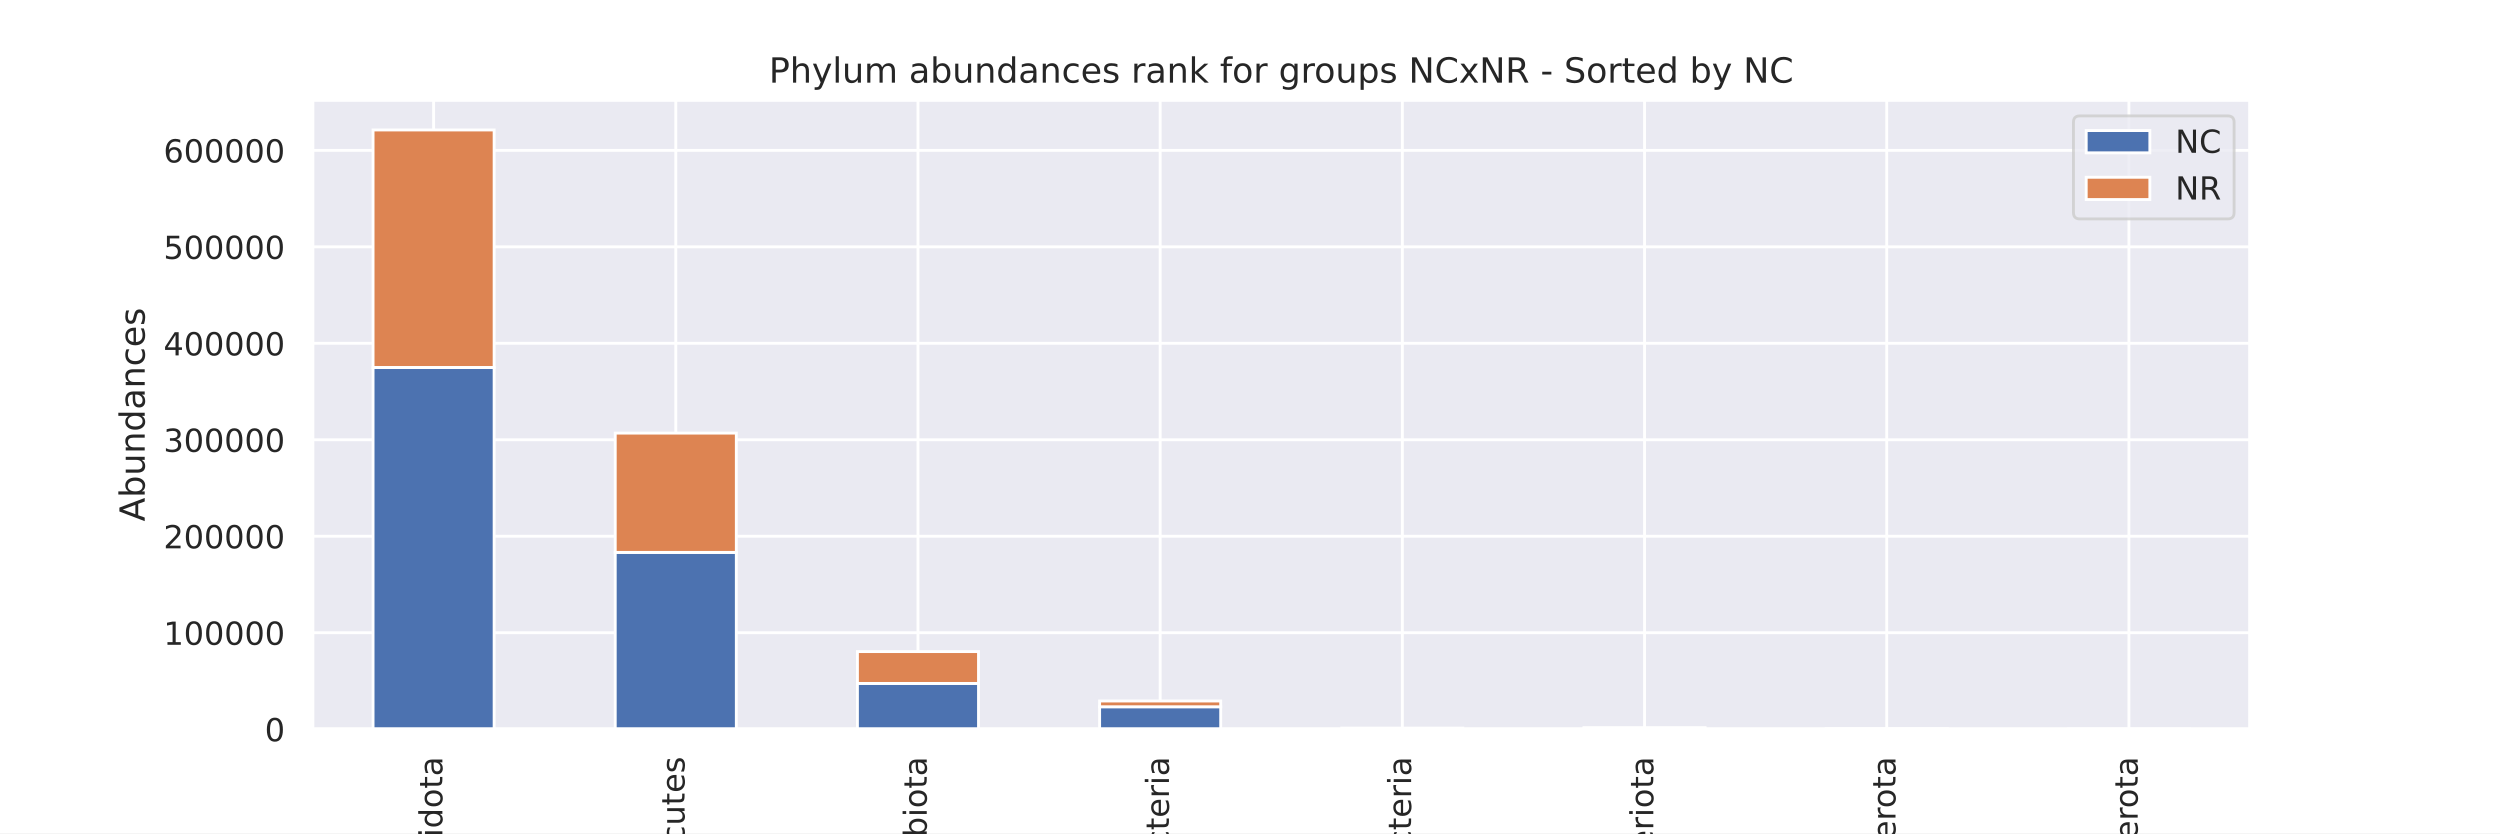
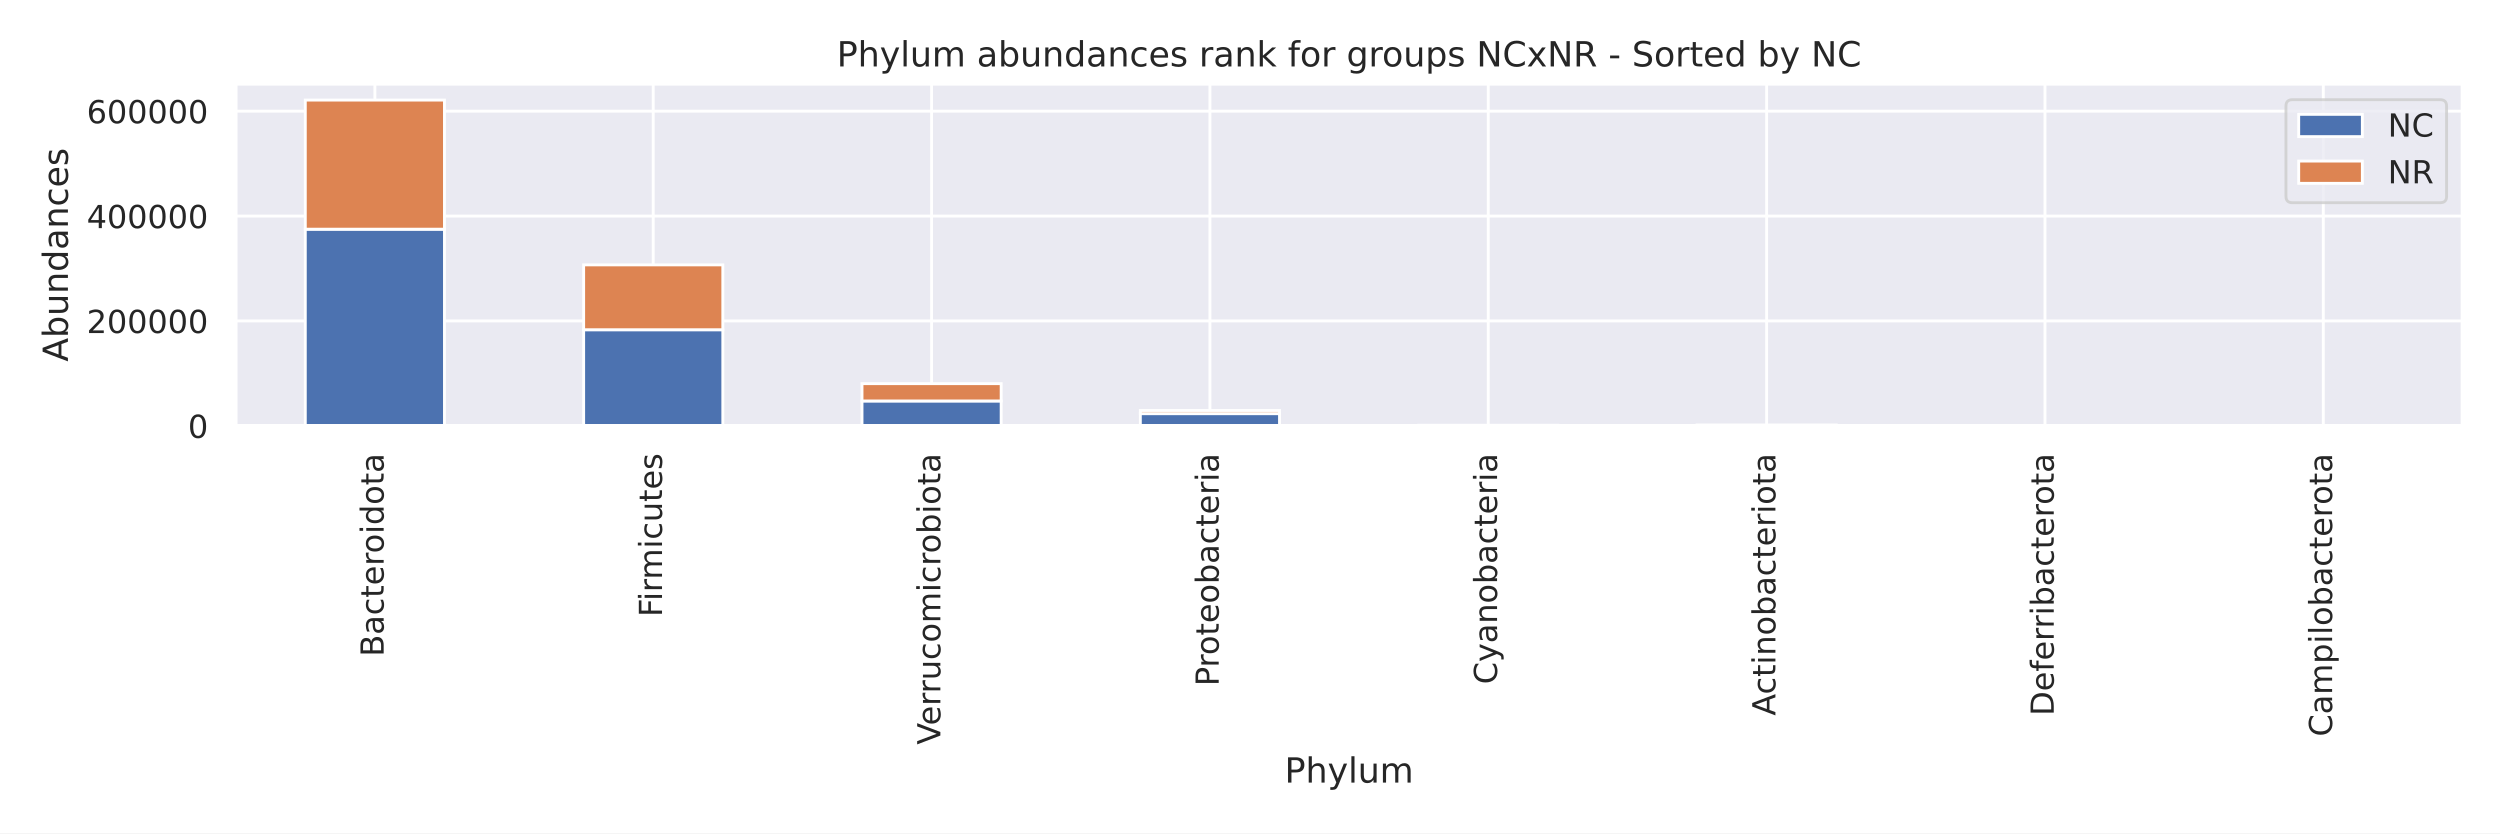
<svg xmlns="http://www.w3.org/2000/svg" xmlns:xlink="http://www.w3.org/1999/xlink" width="864pt" height="288pt" viewBox="0 0 864 288" version="1.1">
  <defs>
    <style type="text/css">*{stroke-linejoin: round; stroke-linecap: butt}</style>
  </defs>
  <g id="figure_1">
    <g id="patch_1">
      <path d="M 0 288  L 864 288  L 864 0  L 0 0  z " style="fill: #ffffff" />
    </g>
    <g id="axes_1">
      <g id="patch_2">
-         <path d="M 108 252  L 777.6 252  L 777.6 34.56  L 108 34.56  z " style="fill: #eaeaf2" />
+         <path d="M 81.46 147.165  L 851.04 147.165  L 851.04 28.96  L 81.46 28.96  z " style="fill: #eaeaf2" />
      </g>
      <g id="matplotlib.axis_1">
        <g id="xtick_1">
          <g id="line2d_1">
-             <path d="M 149.85 252  L 149.85 34.56  " clip-path="url(#p39e9b840d9)" style="fill: none; stroke: #ffffff; stroke-linecap: round" />
+             <path d="M 129.559 147.165  L 129.559 28.96  " clip-path="url(#p90a924bf1a)" style="fill: none; stroke: #ffffff; stroke-linecap: round" />
          </g>
          <g id="text_1">
-             <g style="fill: #262626" transform="translate(152.8853 331.7453)rotate(-90)scale(0.11 -0.11)">
+             <g style="fill: #262626" transform="translate(132.5941 226.9103)rotate(-90)scale(0.11 -0.11)">
              <defs>
                <path id="DejaVuSans-42" d="M 1259 2228  L 1259 519  L 2272 519  Q 2781 519 3026 730  Q 3272 941 3272 1375  Q 3272 1813 3026 2020  Q 2781 2228 2272 2228  L 1259 2228  z M 1259 4147  L 1259 2741  L 2194 2741  Q 2656 2741 2882 2914  Q 3109 3088 3109 3444  Q 3109 3797 2882 3972  Q 2656 4147 2194 4147  L 1259 4147  z M 628 4666  L 2241 4666  Q 2963 4666 3353 4366  Q 3744 4066 3744 3513  Q 3744 3084 3544 2831  Q 3344 2578 2956 2516  Q 3422 2416 3680 2098  Q 3938 1781 3938 1306  Q 3938 681 3513 340  Q 3088 0 2303 0  L 628 0  L 628 4666  z " transform="scale(0.015625)" />
                <path id="DejaVuSans-61" d="M 2194 1759  Q 1497 1759 1228 1600  Q 959 1441 959 1056  Q 959 750 1161 570  Q 1363 391 1709 391  Q 2188 391 2477 730  Q 2766 1069 2766 1631  L 2766 1759  L 2194 1759  z M 3341 1997  L 3341 0  L 2766 0  L 2766 531  Q 2569 213 2275 61  Q 1981 -91 1556 -91  Q 1019 -91 701 211  Q 384 513 384 1019  Q 384 1609 779 1909  Q 1175 2209 1959 2209  L 2766 2209  L 2766 2266  Q 2766 2663 2505 2880  Q 2244 3097 1772 3097  Q 1472 3097 1187 3025  Q 903 2953 641 2809  L 641 3341  Q 956 3463 1253 3523  Q 1550 3584 1831 3584  Q 2591 3584 2966 3190  Q 3341 2797 3341 1997  z " transform="scale(0.015625)" />
                <path id="DejaVuSans-63" d="M 3122 3366  L 3122 2828  Q 2878 2963 2633 3030  Q 2388 3097 2138 3097  Q 1578 3097 1268 2742  Q 959 2388 959 1747  Q 959 1106 1268 751  Q 1578 397 2138 397  Q 2388 397 2633 464  Q 2878 531 3122 666  L 3122 134  Q 2881 22 2623 -34  Q 2366 -91 2075 -91  Q 1284 -91 818 406  Q 353 903 353 1747  Q 353 2603 823 3093  Q 1294 3584 2113 3584  Q 2378 3584 2631 3529  Q 2884 3475 3122 3366  z " transform="scale(0.015625)" />
                <path id="DejaVuSans-74" d="M 1172 4494  L 1172 3500  L 2356 3500  L 2356 3053  L 1172 3053  L 1172 1153  Q 1172 725 1289 603  Q 1406 481 1766 481  L 2356 481  L 2356 0  L 1766 0  Q 1100 0 847 248  Q 594 497 594 1153  L 594 3053  L 172 3053  L 172 3500  L 594 3500  L 594 4494  L 1172 4494  z " transform="scale(0.015625)" />
                <path id="DejaVuSans-65" d="M 3597 1894  L 3597 1613  L 953 1613  Q 991 1019 1311 708  Q 1631 397 2203 397  Q 2534 397 2845 478  Q 3156 559 3463 722  L 3463 178  Q 3153 47 2828 -22  Q 2503 -91 2169 -91  Q 1331 -91 842 396  Q 353 884 353 1716  Q 353 2575 817 3079  Q 1281 3584 2069 3584  Q 2775 3584 3186 3129  Q 3597 2675 3597 1894  z M 3022 2063  Q 3016 2534 2758 2815  Q 2500 3097 2075 3097  Q 1594 3097 1305 2825  Q 1016 2553 972 2059  L 3022 2063  z " transform="scale(0.015625)" />
                <path id="DejaVuSans-72" d="M 2631 2963  Q 2534 3019 2420 3045  Q 2306 3072 2169 3072  Q 1681 3072 1420 2755  Q 1159 2438 1159 1844  L 1159 0  L 581 0  L 581 3500  L 1159 3500  L 1159 2956  Q 1341 3275 1631 3429  Q 1922 3584 2338 3584  Q 2397 3584 2469 3576  Q 2541 3569 2628 3553  L 2631 2963  z " transform="scale(0.015625)" />
                <path id="DejaVuSans-6f" d="M 1959 3097  Q 1497 3097 1228 2736  Q 959 2375 959 1747  Q 959 1119 1226 758  Q 1494 397 1959 397  Q 2419 397 2687 759  Q 2956 1122 2956 1747  Q 2956 2369 2687 2733  Q 2419 3097 1959 3097  z M 1959 3584  Q 2709 3584 3137 3096  Q 3566 2609 3566 1747  Q 3566 888 3137 398  Q 2709 -91 1959 -91  Q 1206 -91 779 398  Q 353 888 353 1747  Q 353 2609 779 3096  Q 1206 3584 1959 3584  z " transform="scale(0.015625)" />
                <path id="DejaVuSans-69" d="M 603 3500  L 1178 3500  L 1178 0  L 603 0  L 603 3500  z M 603 4863  L 1178 4863  L 1178 4134  L 603 4134  L 603 4863  z " transform="scale(0.015625)" />
                <path id="DejaVuSans-64" d="M 2906 2969  L 2906 4863  L 3481 4863  L 3481 0  L 2906 0  L 2906 525  Q 2725 213 2448 61  Q 2172 -91 1784 -91  Q 1150 -91 751 415  Q 353 922 353 1747  Q 353 2572 751 3078  Q 1150 3584 1784 3584  Q 2172 3584 2448 3432  Q 2725 3281 2906 2969  z M 947 1747  Q 947 1113 1208 752  Q 1469 391 1925 391  Q 2381 391 2643 752  Q 2906 1113 2906 1747  Q 2906 2381 2643 2742  Q 2381 3103 1925 3103  Q 1469 3103 1208 2742  Q 947 2381 947 1747  z " transform="scale(0.015625)" />
              </defs>
              <use xlink:href="#DejaVuSans-42" />
              <use xlink:href="#DejaVuSans-61" x="68.604" />
              <use xlink:href="#DejaVuSans-63" x="129.883" />
              <use xlink:href="#DejaVuSans-74" x="184.863" />
              <use xlink:href="#DejaVuSans-65" x="224.072" />
              <use xlink:href="#DejaVuSans-72" x="285.596" />
              <use xlink:href="#DejaVuSans-6f" x="324.459" />
              <use xlink:href="#DejaVuSans-69" x="385.641" />
              <use xlink:href="#DejaVuSans-64" x="413.424" />
              <use xlink:href="#DejaVuSans-6f" x="476.9" />
              <use xlink:href="#DejaVuSans-74" x="538.082" />
              <use xlink:href="#DejaVuSans-61" x="577.291" />
            </g>
          </g>
        </g>
        <g id="xtick_2">
          <g id="line2d_2">
-             <path d="M 233.55 252  L 233.55 34.56  " clip-path="url(#p39e9b840d9)" style="fill: none; stroke: #ffffff; stroke-linecap: round" />
+             <path d="M 225.756 147.165  L 225.756 28.96  " clip-path="url(#p90a924bf1a)" style="fill: none; stroke: #ffffff; stroke-linecap: round" />
          </g>
          <g id="text_2">
-             <g style="fill: #262626" transform="translate(236.5853 318.0159)rotate(-90)scale(0.11 -0.11)">
+             <g style="fill: #262626" transform="translate(228.7916 213.1809)rotate(-90)scale(0.11 -0.11)">
              <defs>
                <path id="DejaVuSans-46" d="M 628 4666  L 3309 4666  L 3309 4134  L 1259 4134  L 1259 2759  L 3109 2759  L 3109 2228  L 1259 2228  L 1259 0  L 628 0  L 628 4666  z " transform="scale(0.015625)" />
                <path id="DejaVuSans-6d" d="M 3328 2828  Q 3544 3216 3844 3400  Q 4144 3584 4550 3584  Q 5097 3584 5394 3201  Q 5691 2819 5691 2113  L 5691 0  L 5113 0  L 5113 2094  Q 5113 2597 4934 2840  Q 4756 3084 4391 3084  Q 3944 3084 3684 2787  Q 3425 2491 3425 1978  L 3425 0  L 2847 0  L 2847 2094  Q 2847 2600 2669 2842  Q 2491 3084 2119 3084  Q 1678 3084 1418 2786  Q 1159 2488 1159 1978  L 1159 0  L 581 0  L 581 3500  L 1159 3500  L 1159 2956  Q 1356 3278 1631 3431  Q 1906 3584 2284 3584  Q 2666 3584 2933 3390  Q 3200 3197 3328 2828  z " transform="scale(0.015625)" />
                <path id="DejaVuSans-75" d="M 544 1381  L 544 3500  L 1119 3500  L 1119 1403  Q 1119 906 1312 657  Q 1506 409 1894 409  Q 2359 409 2629 706  Q 2900 1003 2900 1516  L 2900 3500  L 3475 3500  L 3475 0  L 2900 0  L 2900 538  Q 2691 219 2414 64  Q 2138 -91 1772 -91  Q 1169 -91 856 284  Q 544 659 544 1381  z M 1991 3584  L 1991 3584  z " transform="scale(0.015625)" />
                <path id="DejaVuSans-73" d="M 2834 3397  L 2834 2853  Q 2591 2978 2328 3040  Q 2066 3103 1784 3103  Q 1356 3103 1142 2972  Q 928 2841 928 2578  Q 928 2378 1081 2264  Q 1234 2150 1697 2047  L 1894 2003  Q 2506 1872 2764 1633  Q 3022 1394 3022 966  Q 3022 478 2636 193  Q 2250 -91 1575 -91  Q 1294 -91 989 -36  Q 684 19 347 128  L 347 722  Q 666 556 975 473  Q 1284 391 1588 391  Q 1994 391 2212 530  Q 2431 669 2431 922  Q 2431 1156 2273 1281  Q 2116 1406 1581 1522  L 1381 1569  Q 847 1681 609 1914  Q 372 2147 372 2553  Q 372 3047 722 3315  Q 1072 3584 1716 3584  Q 2034 3584 2315 3537  Q 2597 3491 2834 3397  z " transform="scale(0.015625)" />
              </defs>
              <use xlink:href="#DejaVuSans-46" />
              <use xlink:href="#DejaVuSans-69" x="50.27" />
              <use xlink:href="#DejaVuSans-72" x="78.053" />
              <use xlink:href="#DejaVuSans-6d" x="117.416" />
              <use xlink:href="#DejaVuSans-69" x="214.828" />
              <use xlink:href="#DejaVuSans-63" x="242.611" />
              <use xlink:href="#DejaVuSans-75" x="297.592" />
              <use xlink:href="#DejaVuSans-74" x="360.971" />
              <use xlink:href="#DejaVuSans-65" x="400.18" />
              <use xlink:href="#DejaVuSans-73" x="461.703" />
            </g>
          </g>
        </g>
        <g id="xtick_3">
          <g id="line2d_3">
-             <path d="M 317.25 252  L 317.25 34.56  " clip-path="url(#p39e9b840d9)" style="fill: none; stroke: #ffffff; stroke-linecap: round" />
+             <path d="M 321.954 147.165  L 321.954 28.96  " clip-path="url(#p90a924bf1a)" style="fill: none; stroke: #ffffff; stroke-linecap: round" />
          </g>
          <g id="text_3">
-             <g style="fill: #262626" transform="translate(320.2853 362.1895)rotate(-90)scale(0.11 -0.11)">
+             <g style="fill: #262626" transform="translate(324.9891 257.3545)rotate(-90)scale(0.11 -0.11)">
              <defs>
                <path id="DejaVuSans-56" d="M 1831 0  L 50 4666  L 709 4666  L 2188 738  L 3669 4666  L 4325 4666  L 2547 0  L 1831 0  z " transform="scale(0.015625)" />
                <path id="DejaVuSans-62" d="M 3116 1747  Q 3116 2381 2855 2742  Q 2594 3103 2138 3103  Q 1681 3103 1420 2742  Q 1159 2381 1159 1747  Q 1159 1113 1420 752  Q 1681 391 2138 391  Q 2594 391 2855 752  Q 3116 1113 3116 1747  z M 1159 2969  Q 1341 3281 1617 3432  Q 1894 3584 2278 3584  Q 2916 3584 3314 3078  Q 3713 2572 3713 1747  Q 3713 922 3314 415  Q 2916 -91 2278 -91  Q 1894 -91 1617 61  Q 1341 213 1159 525  L 1159 0  L 581 0  L 581 4863  L 1159 4863  L 1159 2969  z " transform="scale(0.015625)" />
              </defs>
              <use xlink:href="#DejaVuSans-56" />
              <use xlink:href="#DejaVuSans-65" x="60.658" />
              <use xlink:href="#DejaVuSans-72" x="122.182" />
              <use xlink:href="#DejaVuSans-72" x="161.545" />
              <use xlink:href="#DejaVuSans-75" x="202.658" />
              <use xlink:href="#DejaVuSans-63" x="266.037" />
              <use xlink:href="#DejaVuSans-6f" x="321.018" />
              <use xlink:href="#DejaVuSans-6d" x="382.199" />
              <use xlink:href="#DejaVuSans-69" x="479.611" />
              <use xlink:href="#DejaVuSans-63" x="507.395" />
              <use xlink:href="#DejaVuSans-72" x="562.375" />
              <use xlink:href="#DejaVuSans-6f" x="601.238" />
              <use xlink:href="#DejaVuSans-62" x="662.42" />
              <use xlink:href="#DejaVuSans-69" x="725.896" />
              <use xlink:href="#DejaVuSans-6f" x="753.68" />
              <use xlink:href="#DejaVuSans-74" x="814.861" />
              <use xlink:href="#DejaVuSans-61" x="854.07" />
            </g>
          </g>
        </g>
        <g id="xtick_4">
          <g id="line2d_4">
-             <path d="M 400.95 252  L 400.95 34.56  " clip-path="url(#p39e9b840d9)" style="fill: none; stroke: #ffffff; stroke-linecap: round" />
+             <path d="M 418.151 147.165  L 418.151 28.96  " clip-path="url(#p90a924bf1a)" style="fill: none; stroke: #ffffff; stroke-linecap: round" />
          </g>
          <g id="text_4">
-             <g style="fill: #262626" transform="translate(403.9853 341.9289)rotate(-90)scale(0.11 -0.11)">
+             <g style="fill: #262626" transform="translate(421.1866 237.0939)rotate(-90)scale(0.11 -0.11)">
              <defs>
                <path id="DejaVuSans-50" d="M 1259 4147  L 1259 2394  L 2053 2394  Q 2494 2394 2734 2622  Q 2975 2850 2975 3272  Q 2975 3691 2734 3919  Q 2494 4147 2053 4147  L 1259 4147  z M 628 4666  L 2053 4666  Q 2838 4666 3239 4311  Q 3641 3956 3641 3272  Q 3641 2581 3239 2228  Q 2838 1875 2053 1875  L 1259 1875  L 1259 0  L 628 0  L 628 4666  z " transform="scale(0.015625)" />
              </defs>
              <use xlink:href="#DejaVuSans-50" />
              <use xlink:href="#DejaVuSans-72" x="58.553" />
              <use xlink:href="#DejaVuSans-6f" x="97.416" />
              <use xlink:href="#DejaVuSans-74" x="158.598" />
              <use xlink:href="#DejaVuSans-65" x="197.807" />
              <use xlink:href="#DejaVuSans-6f" x="259.33" />
              <use xlink:href="#DejaVuSans-62" x="320.512" />
              <use xlink:href="#DejaVuSans-61" x="383.988" />
              <use xlink:href="#DejaVuSans-63" x="445.268" />
              <use xlink:href="#DejaVuSans-74" x="500.248" />
              <use xlink:href="#DejaVuSans-65" x="539.457" />
              <use xlink:href="#DejaVuSans-72" x="600.98" />
              <use xlink:href="#DejaVuSans-69" x="642.094" />
              <use xlink:href="#DejaVuSans-61" x="669.877" />
            </g>
          </g>
        </g>
        <g id="xtick_5">
          <g id="line2d_5">
-             <path d="M 484.65 252  L 484.65 34.56  " clip-path="url(#p39e9b840d9)" style="fill: none; stroke: #ffffff; stroke-linecap: round" />
+             <path d="M 514.349 147.165  L 514.349 28.96  " clip-path="url(#p90a924bf1a)" style="fill: none; stroke: #ffffff; stroke-linecap: round" />
          </g>
          <g id="text_5">
-             <g style="fill: #262626" transform="translate(487.6853 341.3067)rotate(-90)scale(0.11 -0.11)">
+             <g style="fill: #262626" transform="translate(517.3841 236.4717)rotate(-90)scale(0.11 -0.11)">
              <defs>
                <path id="DejaVuSans-43" d="M 4122 4306  L 4122 3641  Q 3803 3938 3442 4084  Q 3081 4231 2675 4231  Q 1875 4231 1450 3742  Q 1025 3253 1025 2328  Q 1025 1406 1450 917  Q 1875 428 2675 428  Q 3081 428 3442 575  Q 3803 722 4122 1019  L 4122 359  Q 3791 134 3420 21  Q 3050 -91 2638 -91  Q 1578 -91 968 557  Q 359 1206 359 2328  Q 359 3453 968 4101  Q 1578 4750 2638 4750  Q 3056 4750 3426 4639  Q 3797 4528 4122 4306  z " transform="scale(0.015625)" />
                <path id="DejaVuSans-79" d="M 2059 -325  Q 1816 -950 1584 -1140  Q 1353 -1331 966 -1331  L 506 -1331  L 506 -850  L 844 -850  Q 1081 -850 1212 -737  Q 1344 -625 1503 -206  L 1606 56  L 191 3500  L 800 3500  L 1894 763  L 2988 3500  L 3597 3500  L 2059 -325  z " transform="scale(0.015625)" />
                <path id="DejaVuSans-6e" d="M 3513 2113  L 3513 0  L 2938 0  L 2938 2094  Q 2938 2591 2744 2837  Q 2550 3084 2163 3084  Q 1697 3084 1428 2787  Q 1159 2491 1159 1978  L 1159 0  L 581 0  L 581 3500  L 1159 3500  L 1159 2956  Q 1366 3272 1645 3428  Q 1925 3584 2291 3584  Q 2894 3584 3203 3211  Q 3513 2838 3513 2113  z " transform="scale(0.015625)" />
              </defs>
              <use xlink:href="#DejaVuSans-43" />
              <use xlink:href="#DejaVuSans-79" x="69.824" />
              <use xlink:href="#DejaVuSans-61" x="129.004" />
              <use xlink:href="#DejaVuSans-6e" x="190.283" />
              <use xlink:href="#DejaVuSans-6f" x="253.662" />
              <use xlink:href="#DejaVuSans-62" x="314.844" />
              <use xlink:href="#DejaVuSans-61" x="378.32" />
              <use xlink:href="#DejaVuSans-63" x="439.6" />
              <use xlink:href="#DejaVuSans-74" x="494.58" />
              <use xlink:href="#DejaVuSans-65" x="533.789" />
              <use xlink:href="#DejaVuSans-72" x="595.312" />
              <use xlink:href="#DejaVuSans-69" x="636.426" />
              <use xlink:href="#DejaVuSans-61" x="664.209" />
            </g>
          </g>
        </g>
        <g id="xtick_6">
          <g id="line2d_6">
-             <path d="M 568.35 252  L 568.35 34.56  " clip-path="url(#p39e9b840d9)" style="fill: none; stroke: #ffffff; stroke-linecap: round" />
+             <path d="M 610.546 147.165  L 610.546 28.96  " clip-path="url(#p90a924bf1a)" style="fill: none; stroke: #ffffff; stroke-linecap: round" />
          </g>
          <g id="text_6">
-             <g style="fill: #262626" transform="translate(571.3853 352.1658)rotate(-90)scale(0.11 -0.11)">
+             <g style="fill: #262626" transform="translate(613.5816 247.3308)rotate(-90)scale(0.11 -0.11)">
              <defs>
                <path id="DejaVuSans-41" d="M 2188 4044  L 1331 1722  L 3047 1722  L 2188 4044  z M 1831 4666  L 2547 4666  L 4325 0  L 3669 0  L 3244 1197  L 1141 1197  L 716 0  L 50 0  L 1831 4666  z " transform="scale(0.015625)" />
              </defs>
              <use xlink:href="#DejaVuSans-41" />
              <use xlink:href="#DejaVuSans-63" x="66.658" />
              <use xlink:href="#DejaVuSans-74" x="121.639" />
              <use xlink:href="#DejaVuSans-69" x="160.848" />
              <use xlink:href="#DejaVuSans-6e" x="188.631" />
              <use xlink:href="#DejaVuSans-6f" x="252.01" />
              <use xlink:href="#DejaVuSans-62" x="313.191" />
              <use xlink:href="#DejaVuSans-61" x="376.668" />
              <use xlink:href="#DejaVuSans-63" x="437.947" />
              <use xlink:href="#DejaVuSans-74" x="492.928" />
              <use xlink:href="#DejaVuSans-65" x="532.137" />
              <use xlink:href="#DejaVuSans-72" x="593.66" />
              <use xlink:href="#DejaVuSans-69" x="634.773" />
              <use xlink:href="#DejaVuSans-6f" x="662.557" />
              <use xlink:href="#DejaVuSans-74" x="723.738" />
              <use xlink:href="#DejaVuSans-61" x="762.947" />
            </g>
          </g>
        </g>
        <g id="xtick_7">
          <g id="line2d_7">
-             <path d="M 652.05 252  L 652.05 34.56  " clip-path="url(#p39e9b840d9)" style="fill: none; stroke: #ffffff; stroke-linecap: round" />
+             <path d="M 706.744 147.165  L 706.744 28.96  " clip-path="url(#p90a924bf1a)" style="fill: none; stroke: #ffffff; stroke-linecap: round" />
          </g>
          <g id="text_7">
-             <g style="fill: #262626" transform="translate(655.0853 352.1984)rotate(-90)scale(0.11 -0.11)">
+             <g style="fill: #262626" transform="translate(709.7791 247.3634)rotate(-90)scale(0.11 -0.11)">
              <defs>
                <path id="DejaVuSans-44" d="M 1259 4147  L 1259 519  L 2022 519  Q 2988 519 3436 956  Q 3884 1394 3884 2338  Q 3884 3275 3436 3711  Q 2988 4147 2022 4147  L 1259 4147  z M 628 4666  L 1925 4666  Q 3281 4666 3915 4102  Q 4550 3538 4550 2338  Q 4550 1131 3912 565  Q 3275 0 1925 0  L 628 0  L 628 4666  z " transform="scale(0.015625)" />
                <path id="DejaVuSans-66" d="M 2375 4863  L 2375 4384  L 1825 4384  Q 1516 4384 1395 4259  Q 1275 4134 1275 3809  L 1275 3500  L 2222 3500  L 2222 3053  L 1275 3053  L 1275 0  L 697 0  L 697 3053  L 147 3053  L 147 3500  L 697 3500  L 697 3744  Q 697 4328 969 4595  Q 1241 4863 1831 4863  L 2375 4863  z " transform="scale(0.015625)" />
              </defs>
              <use xlink:href="#DejaVuSans-44" />
              <use xlink:href="#DejaVuSans-65" x="77.002" />
              <use xlink:href="#DejaVuSans-66" x="138.525" />
              <use xlink:href="#DejaVuSans-65" x="173.73" />
              <use xlink:href="#DejaVuSans-72" x="235.254" />
              <use xlink:href="#DejaVuSans-72" x="274.617" />
              <use xlink:href="#DejaVuSans-69" x="315.73" />
              <use xlink:href="#DejaVuSans-62" x="343.514" />
              <use xlink:href="#DejaVuSans-61" x="406.99" />
              <use xlink:href="#DejaVuSans-63" x="468.27" />
              <use xlink:href="#DejaVuSans-74" x="523.25" />
              <use xlink:href="#DejaVuSans-65" x="562.459" />
              <use xlink:href="#DejaVuSans-72" x="623.982" />
              <use xlink:href="#DejaVuSans-6f" x="662.846" />
              <use xlink:href="#DejaVuSans-74" x="724.027" />
              <use xlink:href="#DejaVuSans-61" x="763.236" />
            </g>
          </g>
        </g>
        <g id="xtick_8">
          <g id="line2d_8">
-             <path d="M 735.75 252  L 735.75 34.56  " clip-path="url(#p39e9b840d9)" style="fill: none; stroke: #ffffff; stroke-linecap: round" />
+             <path d="M 802.941 147.165  L 802.941 28.96  " clip-path="url(#p90a924bf1a)" style="fill: none; stroke: #ffffff; stroke-linecap: round" />
          </g>
          <g id="text_8">
-             <g style="fill: #262626" transform="translate(738.7853 359.3742)rotate(-90)scale(0.11 -0.11)">
+             <g style="fill: #262626" transform="translate(805.9766 254.5392)rotate(-90)scale(0.11 -0.11)">
              <defs>
                <path id="DejaVuSans-70" d="M 1159 525  L 1159 -1331  L 581 -1331  L 581 3500  L 1159 3500  L 1159 2969  Q 1341 3281 1617 3432  Q 1894 3584 2278 3584  Q 2916 3584 3314 3078  Q 3713 2572 3713 1747  Q 3713 922 3314 415  Q 2916 -91 2278 -91  Q 1894 -91 1617 61  Q 1341 213 1159 525  z M 3116 1747  Q 3116 2381 2855 2742  Q 2594 3103 2138 3103  Q 1681 3103 1420 2742  Q 1159 2381 1159 1747  Q 1159 1113 1420 752  Q 1681 391 2138 391  Q 2594 391 2855 752  Q 3116 1113 3116 1747  z " transform="scale(0.015625)" />
                <path id="DejaVuSans-6c" d="M 603 4863  L 1178 4863  L 1178 0  L 603 0  L 603 4863  z " transform="scale(0.015625)" />
              </defs>
              <use xlink:href="#DejaVuSans-43" />
              <use xlink:href="#DejaVuSans-61" x="69.824" />
              <use xlink:href="#DejaVuSans-6d" x="131.104" />
              <use xlink:href="#DejaVuSans-70" x="228.516" />
              <use xlink:href="#DejaVuSans-69" x="291.992" />
              <use xlink:href="#DejaVuSans-6c" x="319.775" />
              <use xlink:href="#DejaVuSans-6f" x="347.559" />
              <use xlink:href="#DejaVuSans-62" x="408.74" />
              <use xlink:href="#DejaVuSans-61" x="472.217" />
              <use xlink:href="#DejaVuSans-63" x="533.496" />
              <use xlink:href="#DejaVuSans-74" x="588.477" />
              <use xlink:href="#DejaVuSans-65" x="627.686" />
              <use xlink:href="#DejaVuSans-72" x="689.209" />
              <use xlink:href="#DejaVuSans-6f" x="728.072" />
              <use xlink:href="#DejaVuSans-74" x="789.254" />
              <use xlink:href="#DejaVuSans-61" x="828.463" />
            </g>
          </g>
        </g>
        <g id="text_9">
-           <g style="fill: #262626" transform="translate(420.5147 375.3077)scale(0.12 -0.12)">
+           <g style="fill: #262626" transform="translate(443.9647 270.4727)scale(0.12 -0.12)">
            <defs>
              <path id="DejaVuSans-68" d="M 3513 2113  L 3513 0  L 2938 0  L 2938 2094  Q 2938 2591 2744 2837  Q 2550 3084 2163 3084  Q 1697 3084 1428 2787  Q 1159 2491 1159 1978  L 1159 0  L 581 0  L 581 4863  L 1159 4863  L 1159 2956  Q 1366 3272 1645 3428  Q 1925 3584 2291 3584  Q 2894 3584 3203 3211  Q 3513 2838 3513 2113  z " transform="scale(0.015625)" />
            </defs>
            <use xlink:href="#DejaVuSans-50" />
            <use xlink:href="#DejaVuSans-68" x="60.303" />
            <use xlink:href="#DejaVuSans-79" x="123.682" />
            <use xlink:href="#DejaVuSans-6c" x="182.861" />
            <use xlink:href="#DejaVuSans-75" x="210.645" />
            <use xlink:href="#DejaVuSans-6d" x="274.023" />
          </g>
        </g>
      </g>
      <g id="matplotlib.axis_2">
        <g id="ytick_1">
          <g id="line2d_9">
-             <path d="M 108 252  L 777.6 252  " clip-path="url(#p39e9b840d9)" style="fill: none; stroke: #ffffff; stroke-linecap: round" />
+             <path d="M 81.46 147.165  L 851.04 147.165  " clip-path="url(#p90a924bf1a)" style="fill: none; stroke: #ffffff; stroke-linecap: round" />
          </g>
          <g id="text_10">
-             <g style="fill: #262626" transform="translate(91.50125 256.1791)scale(0.11 -0.11)">
+             <g style="fill: #262626" transform="translate(64.96125 151.3441)scale(0.11 -0.11)">
              <defs>
                <path id="DejaVuSans-30" d="M 2034 4250  Q 1547 4250 1301 3770  Q 1056 3291 1056 2328  Q 1056 1369 1301 889  Q 1547 409 2034 409  Q 2525 409 2770 889  Q 3016 1369 3016 2328  Q 3016 3291 2770 3770  Q 2525 4250 2034 4250  z M 2034 4750  Q 2819 4750 3233 4129  Q 3647 3509 3647 2328  Q 3647 1150 3233 529  Q 2819 -91 2034 -91  Q 1250 -91 836 529  Q 422 1150 422 2328  Q 422 3509 836 4129  Q 1250 4750 2034 4750  z " transform="scale(0.015625)" />
              </defs>
              <use xlink:href="#DejaVuSans-30" />
            </g>
          </g>
        </g>
        <g id="ytick_2">
          <g id="line2d_10">
-             <path d="M 108 218.661  L 777.6 218.661  " clip-path="url(#p39e9b840d9)" style="fill: none; stroke: #ffffff; stroke-linecap: round" />
+             <path d="M 81.46 110.918  L 851.04 110.918  " clip-path="url(#p90a924bf1a)" style="fill: none; stroke: #ffffff; stroke-linecap: round" />
          </g>
          <g id="text_11">
-             <g style="fill: #262626" transform="translate(56.5075 222.8405)scale(0.11 -0.11)">
-               <defs>
-                 <path id="DejaVuSans-31" d="M 794 531  L 1825 531  L 1825 4091  L 703 3866  L 703 4441  L 1819 4666  L 2450 4666  L 2450 531  L 3481 531  L 3481 0  L 794 0  L 794 531  z " transform="scale(0.015625)" />
-               </defs>
-               <use xlink:href="#DejaVuSans-31" />
-               <use xlink:href="#DejaVuSans-30" x="63.623" />
-               <use xlink:href="#DejaVuSans-30" x="127.246" />
-               <use xlink:href="#DejaVuSans-30" x="190.869" />
-               <use xlink:href="#DejaVuSans-30" x="254.492" />
-               <use xlink:href="#DejaVuSans-30" x="318.115" />
-             </g>
-           </g>
-         </g>
-         <g id="ytick_3">
-           <g id="line2d_11">
-             <path d="M 108 185.323  L 777.6 185.323  " clip-path="url(#p39e9b840d9)" style="fill: none; stroke: #ffffff; stroke-linecap: round" />
-           </g>
-           <g id="text_12">
-             <g style="fill: #262626" transform="translate(56.5075 189.5018)scale(0.11 -0.11)">
+             <g style="fill: #262626" transform="translate(29.9675 115.0969)scale(0.11 -0.11)">
              <defs>
                <path id="DejaVuSans-32" d="M 1228 531  L 3431 531  L 3431 0  L 469 0  L 469 531  Q 828 903 1448 1529  Q 2069 2156 2228 2338  Q 2531 2678 2651 2914  Q 2772 3150 2772 3378  Q 2772 3750 2511 3984  Q 2250 4219 1831 4219  Q 1534 4219 1204 4116  Q 875 4013 500 3803  L 500 4441  Q 881 4594 1212 4672  Q 1544 4750 1819 4750  Q 2544 4750 2975 4387  Q 3406 4025 3406 3419  Q 3406 3131 3298 2873  Q 3191 2616 2906 2266  Q 2828 2175 2409 1742  Q 1991 1309 1228 531  z " transform="scale(0.015625)" />
              </defs>
              <use xlink:href="#DejaVuSans-32" />
              <use xlink:href="#DejaVuSans-30" x="63.623" />
              <use xlink:href="#DejaVuSans-30" x="127.246" />
              <use xlink:href="#DejaVuSans-30" x="190.869" />
              <use xlink:href="#DejaVuSans-30" x="254.492" />
              <use xlink:href="#DejaVuSans-30" x="318.115" />
            </g>
          </g>
        </g>
-         <g id="ytick_4">
-           <g id="line2d_12">
-             <path d="M 108 151.984  L 777.6 151.984  " clip-path="url(#p39e9b840d9)" style="fill: none; stroke: #ffffff; stroke-linecap: round" />
-           </g>
-           <g id="text_13">
-             <g style="fill: #262626" transform="translate(56.5075 156.1632)scale(0.11 -0.11)">
-               <defs>
-                 <path id="DejaVuSans-33" d="M 2597 2516  Q 3050 2419 3304 2112  Q 3559 1806 3559 1356  Q 3559 666 3084 287  Q 2609 -91 1734 -91  Q 1441 -91 1130 -33  Q 819 25 488 141  L 488 750  Q 750 597 1062 519  Q 1375 441 1716 441  Q 2309 441 2620 675  Q 2931 909 2931 1356  Q 2931 1769 2642 2001  Q 2353 2234 1838 2234  L 1294 2234  L 1294 2753  L 1863 2753  Q 2328 2753 2575 2939  Q 2822 3125 2822 3475  Q 2822 3834 2567 4026  Q 2313 4219 1838 4219  Q 1578 4219 1281 4162  Q 984 4106 628 3988  L 628 4550  Q 988 4650 1302 4700  Q 1616 4750 1894 4750  Q 2613 4750 3031 4423  Q 3450 4097 3450 3541  Q 3450 3153 3228 2886  Q 3006 2619 2597 2516  z " transform="scale(0.015625)" />
-               </defs>
-               <use xlink:href="#DejaVuSans-33" />
-               <use xlink:href="#DejaVuSans-30" x="63.623" />
-               <use xlink:href="#DejaVuSans-30" x="127.246" />
-               <use xlink:href="#DejaVuSans-30" x="190.869" />
-               <use xlink:href="#DejaVuSans-30" x="254.492" />
-               <use xlink:href="#DejaVuSans-30" x="318.115" />
-             </g>
-           </g>
-         </g>
-         <g id="ytick_5">
-           <g id="line2d_13">
-             <path d="M 108 118.645  L 777.6 118.645  " clip-path="url(#p39e9b840d9)" style="fill: none; stroke: #ffffff; stroke-linecap: round" />
-           </g>
-           <g id="text_14">
-             <g style="fill: #262626" transform="translate(56.5075 122.8245)scale(0.11 -0.11)">
+         <g id="ytick_3">
+           <g id="line2d_11">
+             <path d="M 81.46 74.671  L 851.04 74.671  " clip-path="url(#p90a924bf1a)" style="fill: none; stroke: #ffffff; stroke-linecap: round" />
+           </g>
+           <g id="text_12">
+             <g style="fill: #262626" transform="translate(29.9675 78.84974)scale(0.11 -0.11)">
              <defs>
                <path id="DejaVuSans-34" d="M 2419 4116  L 825 1625  L 2419 1625  L 2419 4116  z M 2253 4666  L 3047 4666  L 3047 1625  L 3713 1625  L 3713 1100  L 3047 1100  L 3047 0  L 2419 0  L 2419 1100  L 313 1100  L 313 1709  L 2253 4666  z " transform="scale(0.015625)" />
              </defs>
              <use xlink:href="#DejaVuSans-34" />
              <use xlink:href="#DejaVuSans-30" x="63.623" />
              <use xlink:href="#DejaVuSans-30" x="127.246" />
              <use xlink:href="#DejaVuSans-30" x="190.869" />
              <use xlink:href="#DejaVuSans-30" x="254.492" />
              <use xlink:href="#DejaVuSans-30" x="318.115" />
            </g>
          </g>
        </g>
-         <g id="ytick_6">
-           <g id="line2d_14">
-             <path d="M 108 85.307  L 777.6 85.307  " clip-path="url(#p39e9b840d9)" style="fill: none; stroke: #ffffff; stroke-linecap: round" />
-           </g>
-           <g id="text_15">
-             <g style="fill: #262626" transform="translate(56.5075 89.48587)scale(0.11 -0.11)">
-               <defs>
-                 <path id="DejaVuSans-35" d="M 691 4666  L 3169 4666  L 3169 4134  L 1269 4134  L 1269 2991  Q 1406 3038 1543 3061  Q 1681 3084 1819 3084  Q 2600 3084 3056 2656  Q 3513 2228 3513 1497  Q 3513 744 3044 326  Q 2575 -91 1722 -91  Q 1428 -91 1123 -41  Q 819 9 494 109  L 494 744  Q 775 591 1075 516  Q 1375 441 1709 441  Q 2250 441 2565 725  Q 2881 1009 2881 1497  Q 2881 1984 2565 2268  Q 2250 2553 1709 2553  Q 1456 2553 1204 2497  Q 953 2441 691 2322  L 691 4666  z " transform="scale(0.015625)" />
-               </defs>
-               <use xlink:href="#DejaVuSans-35" />
-               <use xlink:href="#DejaVuSans-30" x="63.623" />
-               <use xlink:href="#DejaVuSans-30" x="127.246" />
-               <use xlink:href="#DejaVuSans-30" x="190.869" />
-               <use xlink:href="#DejaVuSans-30" x="254.492" />
-               <use xlink:href="#DejaVuSans-30" x="318.115" />
-             </g>
-           </g>
-         </g>
-         <g id="ytick_7">
-           <g id="line2d_15">
-             <path d="M 108 51.968  L 777.6 51.968  " clip-path="url(#p39e9b840d9)" style="fill: none; stroke: #ffffff; stroke-linecap: round" />
-           </g>
-           <g id="text_16">
-             <g style="fill: #262626" transform="translate(56.5075 56.14722)scale(0.11 -0.11)">
+         <g id="ytick_4">
+           <g id="line2d_12">
+             <path d="M 81.46 38.423  L 851.04 38.423  " clip-path="url(#p90a924bf1a)" style="fill: none; stroke: #ffffff; stroke-linecap: round" />
+           </g>
+           <g id="text_13">
+             <g style="fill: #262626" transform="translate(29.9675 42.60254)scale(0.11 -0.11)">
              <defs>
                <path id="DejaVuSans-36" d="M 2113 2584  Q 1688 2584 1439 2293  Q 1191 2003 1191 1497  Q 1191 994 1439 701  Q 1688 409 2113 409  Q 2538 409 2786 701  Q 3034 994 3034 1497  Q 3034 2003 2786 2293  Q 2538 2584 2113 2584  z M 3366 4563  L 3366 3988  Q 3128 4100 2886 4159  Q 2644 4219 2406 4219  Q 1781 4219 1451 3797  Q 1122 3375 1075 2522  Q 1259 2794 1537 2939  Q 1816 3084 2150 3084  Q 2853 3084 3261 2657  Q 3669 2231 3669 1497  Q 3669 778 3244 343  Q 2819 -91 2113 -91  Q 1303 -91 875 529  Q 447 1150 447 2328  Q 447 3434 972 4092  Q 1497 4750 2381 4750  Q 2619 4750 2861 4703  Q 3103 4656 3366 4563  z " transform="scale(0.015625)" />
              </defs>
              <use xlink:href="#DejaVuSans-36" />
              <use xlink:href="#DejaVuSans-30" x="63.623" />
              <use xlink:href="#DejaVuSans-30" x="127.246" />
              <use xlink:href="#DejaVuSans-30" x="190.869" />
              <use xlink:href="#DejaVuSans-30" x="254.492" />
              <use xlink:href="#DejaVuSans-30" x="318.115" />
            </g>
          </g>
        </g>
-         <g id="text_17">
-           <g style="fill: #262626" transform="translate(50.01188 180.2034)rotate(-90)scale(0.12 -0.12)">
+         <g id="text_14">
+           <g style="fill: #262626" transform="translate(23.47188 124.9859)rotate(-90)scale(0.12 -0.12)">
            <use xlink:href="#DejaVuSans-41" />
            <use xlink:href="#DejaVuSans-62" x="68.408" />
            <use xlink:href="#DejaVuSans-75" x="131.885" />
            <use xlink:href="#DejaVuSans-6e" x="195.264" />
            <use xlink:href="#DejaVuSans-64" x="258.643" />
            <use xlink:href="#DejaVuSans-61" x="322.119" />
            <use xlink:href="#DejaVuSans-6e" x="383.398" />
            <use xlink:href="#DejaVuSans-63" x="446.777" />
            <use xlink:href="#DejaVuSans-65" x="501.758" />
            <use xlink:href="#DejaVuSans-73" x="563.281" />
          </g>
        </g>
      </g>
      <g id="patch_3">
-         <path d="M 128.925 252  L 170.775 252  L 170.775 126.995  L 128.925 126.995  z " clip-path="url(#p39e9b840d9)" style="fill: #4c72b0; stroke: #ffffff; stroke-linejoin: miter" />
+         <path d="M 105.509 147.165  L 153.608 147.165  L 153.608 79.21  L 105.509 79.21  z " clip-path="url(#p90a924bf1a)" style="fill: #4c72b0; stroke: #ffffff; stroke-linejoin: miter" />
      </g>
      <g id="patch_4">
-         <path d="M 212.625 252  L 254.475 252  L 254.475 190.911  L 212.625 190.911  z " clip-path="url(#p39e9b840d9)" style="fill: #4c72b0; stroke: #ffffff; stroke-linejoin: miter" />
+         <path d="M 201.707 147.165  L 249.806 147.165  L 249.806 113.955  L 201.707 113.955  z " clip-path="url(#p90a924bf1a)" style="fill: #4c72b0; stroke: #ffffff; stroke-linejoin: miter" />
      </g>
      <g id="patch_5">
-         <path d="M 296.325 252  L 338.175 252  L 338.175 236.194  L 296.325 236.194  z " clip-path="url(#p39e9b840d9)" style="fill: #4c72b0; stroke: #ffffff; stroke-linejoin: miter" />
+         <path d="M 297.904 147.165  L 346.003 147.165  L 346.003 138.573  L 297.904 138.573  z " clip-path="url(#p90a924bf1a)" style="fill: #4c72b0; stroke: #ffffff; stroke-linejoin: miter" />
      </g>
      <g id="patch_6">
-         <path d="M 380.025 252  L 421.875 252  L 421.875 244.261  L 380.025 244.261  z " clip-path="url(#p39e9b840d9)" style="fill: #4c72b0; stroke: #ffffff; stroke-linejoin: miter" />
+         <path d="M 394.102 147.165  L 442.201 147.165  L 442.201 142.958  L 394.102 142.958  z " clip-path="url(#p90a924bf1a)" style="fill: #4c72b0; stroke: #ffffff; stroke-linejoin: miter" />
      </g>
      <g id="patch_7">
-         <path d="M 463.725 252  L 505.575 252  L 505.575 251.645  L 463.725 251.645  z " clip-path="url(#p39e9b840d9)" style="fill: #4c72b0; stroke: #ffffff; stroke-linejoin: miter" />
+         <path d="M 490.299 147.165  L 538.398 147.165  L 538.398 146.972  L 490.299 146.972  z " clip-path="url(#p90a924bf1a)" style="fill: #4c72b0; stroke: #ffffff; stroke-linejoin: miter" />
      </g>
      <g id="patch_8">
-         <path d="M 547.425 252  L 589.275 252  L 589.275 251.887  L 547.425 251.887  z " clip-path="url(#p39e9b840d9)" style="fill: #4c72b0; stroke: #ffffff; stroke-linejoin: miter" />
+         <path d="M 586.497 147.165  L 634.596 147.165  L 634.596 147.104  L 586.497 147.104  z " clip-path="url(#p90a924bf1a)" style="fill: #4c72b0; stroke: #ffffff; stroke-linejoin: miter" />
      </g>
      <g id="patch_9">
-         <path d="M 631.125 252  L 672.975 252  L 672.975 251.923  L 631.125 251.923  z " clip-path="url(#p39e9b840d9)" style="fill: #4c72b0; stroke: #ffffff; stroke-linejoin: miter" />
+         <path d="M 682.694 147.165  L 730.793 147.165  L 730.793 147.123  L 682.694 147.123  z " clip-path="url(#p90a924bf1a)" style="fill: #4c72b0; stroke: #ffffff; stroke-linejoin: miter" />
      </g>
      <g id="patch_10">
-         <path d="M 714.825 252  L 756.675 252  L 756.675 251.997  L 714.825 251.997  z " clip-path="url(#p39e9b840d9)" style="fill: #4c72b0; stroke: #ffffff; stroke-linejoin: miter" />
+         <path d="M 778.892 147.165  L 826.991 147.165  L 826.991 147.164  L 778.892 147.164  z " clip-path="url(#p90a924bf1a)" style="fill: #4c72b0; stroke: #ffffff; stroke-linejoin: miter" />
      </g>
      <g id="patch_11">
-         <path d="M 128.925 126.995  L 170.775 126.995  L 170.775 44.914  L 128.925 44.914  z " clip-path="url(#p39e9b840d9)" style="fill: #dd8452; stroke: #ffffff; stroke-linejoin: miter" />
+         <path d="M 105.509 79.21  L 153.608 79.21  L 153.608 34.589  L 105.509 34.589  z " clip-path="url(#p90a924bf1a)" style="fill: #dd8452; stroke: #ffffff; stroke-linejoin: miter" />
      </g>
      <g id="patch_12">
-         <path d="M 212.625 190.911  L 254.475 190.911  L 254.475 149.68  L 212.625 149.68  z " clip-path="url(#p39e9b840d9)" style="fill: #dd8452; stroke: #ffffff; stroke-linejoin: miter" />
+         <path d="M 201.707 113.955  L 249.806 113.955  L 249.806 91.541  L 201.707 91.541  z " clip-path="url(#p90a924bf1a)" style="fill: #dd8452; stroke: #ffffff; stroke-linejoin: miter" />
      </g>
      <g id="patch_13">
-         <path d="M 296.325 236.194  L 338.175 236.194  L 338.175 225.187  L 296.325 225.187  z " clip-path="url(#p39e9b840d9)" style="fill: #dd8452; stroke: #ffffff; stroke-linejoin: miter" />
+         <path d="M 297.904 138.573  L 346.003 138.573  L 346.003 132.589  L 297.904 132.589  z " clip-path="url(#p90a924bf1a)" style="fill: #dd8452; stroke: #ffffff; stroke-linejoin: miter" />
      </g>
      <g id="patch_14">
-         <path d="M 380.025 244.261  L 421.875 244.261  L 421.875 242.263  L 380.025 242.263  z " clip-path="url(#p39e9b840d9)" style="fill: #dd8452; stroke: #ffffff; stroke-linejoin: miter" />
+         <path d="M 394.102 142.958  L 442.201 142.958  L 442.201 141.872  L 394.102 141.872  z " clip-path="url(#p90a924bf1a)" style="fill: #dd8452; stroke: #ffffff; stroke-linejoin: miter" />
      </g>
      <g id="patch_15">
-         <path d="M 463.725 252  L 505.575 252  L 505.575 252  L 463.725 252  z " clip-path="url(#p39e9b840d9)" style="fill: #dd8452; stroke: #ffffff; stroke-linejoin: miter" />
+         <path d="M 490.299 147.165  L 538.398 147.165  L 538.398 147.165  L 490.299 147.165  z " clip-path="url(#p90a924bf1a)" style="fill: #dd8452; stroke: #ffffff; stroke-linejoin: miter" />
      </g>
      <g id="patch_16">
-         <path d="M 547.425 251.887  L 589.275 251.887  L 589.275 251.478  L 547.425 251.478  z " clip-path="url(#p39e9b840d9)" style="fill: #dd8452; stroke: #ffffff; stroke-linejoin: miter" />
+         <path d="M 586.497 147.104  L 634.596 147.104  L 634.596 146.881  L 586.497 146.881  z " clip-path="url(#p90a924bf1a)" style="fill: #dd8452; stroke: #ffffff; stroke-linejoin: miter" />
      </g>
      <g id="patch_17">
-         <path d="M 631.125 251.923  L 672.975 251.923  L 672.975 251.917  L 631.125 251.917  z " clip-path="url(#p39e9b840d9)" style="fill: #dd8452; stroke: #ffffff; stroke-linejoin: miter" />
+         <path d="M 682.694 147.123  L 730.793 147.123  L 730.793 147.12  L 682.694 147.12  z " clip-path="url(#p90a924bf1a)" style="fill: #dd8452; stroke: #ffffff; stroke-linejoin: miter" />
      </g>
      <g id="patch_18">
-         <path d="M 714.825 251.997  L 756.675 251.997  L 756.675 251.995  L 714.825 251.995  z " clip-path="url(#p39e9b840d9)" style="fill: #dd8452; stroke: #ffffff; stroke-linejoin: miter" />
+         <path d="M 778.892 147.164  L 826.991 147.164  L 826.991 147.162  L 778.892 147.162  z " clip-path="url(#p90a924bf1a)" style="fill: #dd8452; stroke: #ffffff; stroke-linejoin: miter" />
      </g>
      <g id="patch_19">
-         <path d="M 108 252  L 108 34.56  " style="fill: none; stroke: #ffffff; stroke-width: 1.25; stroke-linejoin: miter; stroke-linecap: square" />
+         <path d="M 81.46 147.165  L 81.46 28.96  " style="fill: none; stroke: #ffffff; stroke-width: 1.25; stroke-linejoin: miter; stroke-linecap: square" />
      </g>
      <g id="patch_20">
-         <path d="M 777.6 252  L 777.6 34.56  " style="fill: none; stroke: #ffffff; stroke-width: 1.25; stroke-linejoin: miter; stroke-linecap: square" />
+         <path d="M 851.04 147.165  L 851.04 28.96  " style="fill: none; stroke: #ffffff; stroke-width: 1.25; stroke-linejoin: miter; stroke-linecap: square" />
      </g>
      <g id="patch_21">
-         <path d="M 108 252  L 777.6 252  " style="fill: none; stroke: #ffffff; stroke-width: 1.25; stroke-linejoin: miter; stroke-linecap: square" />
+         <path d="M 81.46 147.165  L 851.04 147.165  " style="fill: none; stroke: #ffffff; stroke-width: 1.25; stroke-linejoin: miter; stroke-linecap: square" />
      </g>
      <g id="patch_22">
-         <path d="M 108 34.56  L 777.6 34.56  " style="fill: none; stroke: #ffffff; stroke-width: 1.25; stroke-linejoin: miter; stroke-linecap: square" />
-       </g>
-       <g id="text_18">
-         <g style="fill: #262626" transform="translate(265.7466 28.56)scale(0.12 -0.12)">
+         <path d="M 81.46 28.96  L 851.04 28.96  " style="fill: none; stroke: #ffffff; stroke-width: 1.25; stroke-linejoin: miter; stroke-linecap: square" />
+       </g>
+       <g id="text_15">
+         <g style="fill: #262626" transform="translate(289.1966 22.96)scale(0.12 -0.12)">
          <defs>
            <path id="DejaVuSans-20" transform="scale(0.015625)" />
            <path id="DejaVuSans-6b" d="M 581 4863  L 1159 4863  L 1159 1991  L 2875 3500  L 3609 3500  L 1753 1863  L 3688 0  L 2938 0  L 1159 1709  L 1159 0  L 581 0  L 581 4863  z " transform="scale(0.015625)" />
            <path id="DejaVuSans-67" d="M 2906 1791  Q 2906 2416 2648 2759  Q 2391 3103 1925 3103  Q 1463 3103 1205 2759  Q 947 2416 947 1791  Q 947 1169 1205 825  Q 1463 481 1925 481  Q 2391 481 2648 825  Q 2906 1169 2906 1791  z M 3481 434  Q 3481 -459 3084 -895  Q 2688 -1331 1869 -1331  Q 1566 -1331 1297 -1286  Q 1028 -1241 775 -1147  L 775 -588  Q 1028 -725 1275 -790  Q 1522 -856 1778 -856  Q 2344 -856 2625 -561  Q 2906 -266 2906 331  L 2906 616  Q 2728 306 2450 153  Q 2172 0 1784 0  Q 1141 0 747 490  Q 353 981 353 1791  Q 353 2603 747 3093  Q 1141 3584 1784 3584  Q 2172 3584 2450 3431  Q 2728 3278 2906 2969  L 2906 3500  L 3481 3500  L 3481 434  z " transform="scale(0.015625)" />
            <path id="DejaVuSans-4e" d="M 628 4666  L 1478 4666  L 3547 763  L 3547 4666  L 4159 4666  L 4159 0  L 3309 0  L 1241 3903  L 1241 0  L 628 0  L 628 4666  z " transform="scale(0.015625)" />
            <path id="DejaVuSans-78" d="M 3513 3500  L 2247 1797  L 3578 0  L 2900 0  L 1881 1375  L 863 0  L 184 0  L 1544 1831  L 300 3500  L 978 3500  L 1906 2253  L 2834 3500  L 3513 3500  z " transform="scale(0.015625)" />
            <path id="DejaVuSans-52" d="M 2841 2188  Q 3044 2119 3236 1894  Q 3428 1669 3622 1275  L 4263 0  L 3584 0  L 2988 1197  Q 2756 1666 2539 1819  Q 2322 1972 1947 1972  L 1259 1972  L 1259 0  L 628 0  L 628 4666  L 2053 4666  Q 2853 4666 3247 4331  Q 3641 3997 3641 3322  Q 3641 2881 3436 2590  Q 3231 2300 2841 2188  z M 1259 4147  L 1259 2491  L 2053 2491  Q 2509 2491 2742 2702  Q 2975 2913 2975 3322  Q 2975 3731 2742 3939  Q 2509 4147 2053 4147  L 1259 4147  z " transform="scale(0.015625)" />
            <path id="DejaVuSans-2d" d="M 313 2009  L 1997 2009  L 1997 1497  L 313 1497  L 313 2009  z " transform="scale(0.015625)" />
            <path id="DejaVuSans-53" d="M 3425 4513  L 3425 3897  Q 3066 4069 2747 4153  Q 2428 4238 2131 4238  Q 1616 4238 1336 4038  Q 1056 3838 1056 3469  Q 1056 3159 1242 3001  Q 1428 2844 1947 2747  L 2328 2669  Q 3034 2534 3370 2195  Q 3706 1856 3706 1288  Q 3706 609 3251 259  Q 2797 -91 1919 -91  Q 1588 -91 1214 -16  Q 841 59 441 206  L 441 856  Q 825 641 1194 531  Q 1563 422 1919 422  Q 2459 422 2753 634  Q 3047 847 3047 1241  Q 3047 1584 2836 1778  Q 2625 1972 2144 2069  L 1759 2144  Q 1053 2284 737 2584  Q 422 2884 422 3419  Q 422 4038 858 4394  Q 1294 4750 2059 4750  Q 2388 4750 2728 4690  Q 3069 4631 3425 4513  z " transform="scale(0.015625)" />
          </defs>
          <use xlink:href="#DejaVuSans-50" />
          <use xlink:href="#DejaVuSans-68" x="60.303" />
          <use xlink:href="#DejaVuSans-79" x="123.682" />
          <use xlink:href="#DejaVuSans-6c" x="182.861" />
          <use xlink:href="#DejaVuSans-75" x="210.645" />
          <use xlink:href="#DejaVuSans-6d" x="274.023" />
          <use xlink:href="#DejaVuSans-20" x="371.436" />
          <use xlink:href="#DejaVuSans-61" x="403.223" />
          <use xlink:href="#DejaVuSans-62" x="464.502" />
          <use xlink:href="#DejaVuSans-75" x="527.979" />
          <use xlink:href="#DejaVuSans-6e" x="591.357" />
          <use xlink:href="#DejaVuSans-64" x="654.736" />
          <use xlink:href="#DejaVuSans-61" x="718.213" />
          <use xlink:href="#DejaVuSans-6e" x="779.492" />
          <use xlink:href="#DejaVuSans-63" x="842.871" />
          <use xlink:href="#DejaVuSans-65" x="897.852" />
          <use xlink:href="#DejaVuSans-73" x="959.375" />
          <use xlink:href="#DejaVuSans-20" x="1011.475" />
          <use xlink:href="#DejaVuSans-72" x="1043.262" />
          <use xlink:href="#DejaVuSans-61" x="1084.375" />
          <use xlink:href="#DejaVuSans-6e" x="1145.654" />
          <use xlink:href="#DejaVuSans-6b" x="1209.033" />
          <use xlink:href="#DejaVuSans-20" x="1266.943" />
          <use xlink:href="#DejaVuSans-66" x="1298.73" />
          <use xlink:href="#DejaVuSans-6f" x="1333.936" />
          <use xlink:href="#DejaVuSans-72" x="1395.117" />
          <use xlink:href="#DejaVuSans-20" x="1436.23" />
          <use xlink:href="#DejaVuSans-67" x="1468.018" />
          <use xlink:href="#DejaVuSans-72" x="1531.494" />
          <use xlink:href="#DejaVuSans-6f" x="1570.357" />
          <use xlink:href="#DejaVuSans-75" x="1631.539" />
          <use xlink:href="#DejaVuSans-70" x="1694.918" />
          <use xlink:href="#DejaVuSans-73" x="1758.395" />
          <use xlink:href="#DejaVuSans-20" x="1810.494" />
          <use xlink:href="#DejaVuSans-4e" x="1842.281" />
          <use xlink:href="#DejaVuSans-43" x="1917.086" />
          <use xlink:href="#DejaVuSans-78" x="1986.91" />
          <use xlink:href="#DejaVuSans-4e" x="2046.09" />
          <use xlink:href="#DejaVuSans-52" x="2120.895" />
          <use xlink:href="#DejaVuSans-20" x="2190.377" />
          <use xlink:href="#DejaVuSans-2d" x="2222.164" />
          <use xlink:href="#DejaVuSans-20" x="2258.248" />
          <use xlink:href="#DejaVuSans-53" x="2290.035" />
          <use xlink:href="#DejaVuSans-6f" x="2353.512" />
          <use xlink:href="#DejaVuSans-72" x="2414.693" />
          <use xlink:href="#DejaVuSans-74" x="2455.807" />
          <use xlink:href="#DejaVuSans-65" x="2495.016" />
          <use xlink:href="#DejaVuSans-64" x="2556.539" />
          <use xlink:href="#DejaVuSans-20" x="2620.016" />
          <use xlink:href="#DejaVuSans-62" x="2651.803" />
          <use xlink:href="#DejaVuSans-79" x="2715.279" />
          <use xlink:href="#DejaVuSans-20" x="2774.459" />
          <use xlink:href="#DejaVuSans-4e" x="2806.246" />
          <use xlink:href="#DejaVuSans-43" x="2881.051" />
        </g>
      </g>
      <g id="legend_1">
        <g id="patch_23">
-           <path d="M 718.79 75.652  L 769.9 75.652  Q 772.1 75.652 772.1 73.452  L 772.1 42.26  Q 772.1 40.06 769.9 40.06  L 718.79 40.06  Q 716.59 40.06 716.59 42.26  L 716.59 73.452  Q 716.59 75.652 718.79 75.652  z " style="fill: #eaeaf2; opacity: 0.8; stroke: #cccccc; stroke-linejoin: miter" />
+           <path d="M 792.23 70.052  L 843.34 70.052  Q 845.54 70.052 845.54 67.852  L 845.54 36.66  Q 845.54 34.46 843.34 34.46  L 792.23 34.46  Q 790.03 34.46 790.03 36.66  L 790.03 67.852  Q 790.03 70.052 792.23 70.052  z " style="fill: #eaeaf2; opacity: 0.8; stroke: #cccccc; stroke-linejoin: miter" />
        </g>
        <g id="patch_24">
-           <path d="M 720.99 52.818  L 742.99 52.818  L 742.99 45.118  L 720.99 45.118  z " style="fill: #4c72b0; stroke: #ffffff; stroke-linejoin: miter" />
-         </g>
-         <g id="text_19">
-           <g style="fill: #262626" transform="translate(751.7895 52.81828)scale(0.11 -0.11)">
+           <path d="M 794.43 47.218  L 816.43 47.218  L 816.43 39.518  L 794.43 39.518  z " style="fill: #4c72b0; stroke: #ffffff; stroke-linejoin: miter" />
+         </g>
+         <g id="text_16">
+           <g style="fill: #262626" transform="translate(825.2295 47.21828)scale(0.11 -0.11)">
            <use xlink:href="#DejaVuSans-4e" />
            <use xlink:href="#DejaVuSans-43" x="74.805" />
          </g>
        </g>
        <g id="patch_25">
-           <path d="M 720.99 68.964  L 742.99 68.964  L 742.99 61.264  L 720.99 61.264  z " style="fill: #dd8452; stroke: #ffffff; stroke-linejoin: miter" />
-         </g>
-         <g id="text_20">
-           <g style="fill: #262626" transform="translate(751.7895 68.96422)scale(0.11 -0.11)">
+           <path d="M 794.43 63.364  L 816.43 63.364  L 816.43 55.664  L 794.43 55.664  z " style="fill: #dd8452; stroke: #ffffff; stroke-linejoin: miter" />
+         </g>
+         <g id="text_17">
+           <g style="fill: #262626" transform="translate(825.2295 63.36422)scale(0.11 -0.11)">
            <use xlink:href="#DejaVuSans-4e" />
            <use xlink:href="#DejaVuSans-52" x="74.805" />
          </g>
        </g>
      </g>
    </g>
  </g>
  <defs>
-     <clipPath id="p39e9b840d9">
-       <rect x="108" y="34.56" width="669.6" height="217.44" />
+     <clipPath id="p90a924bf1a">
+       <rect x="81.46" y="28.96" width="769.58" height="118.205" />
    </clipPath>
  </defs>
</svg>
